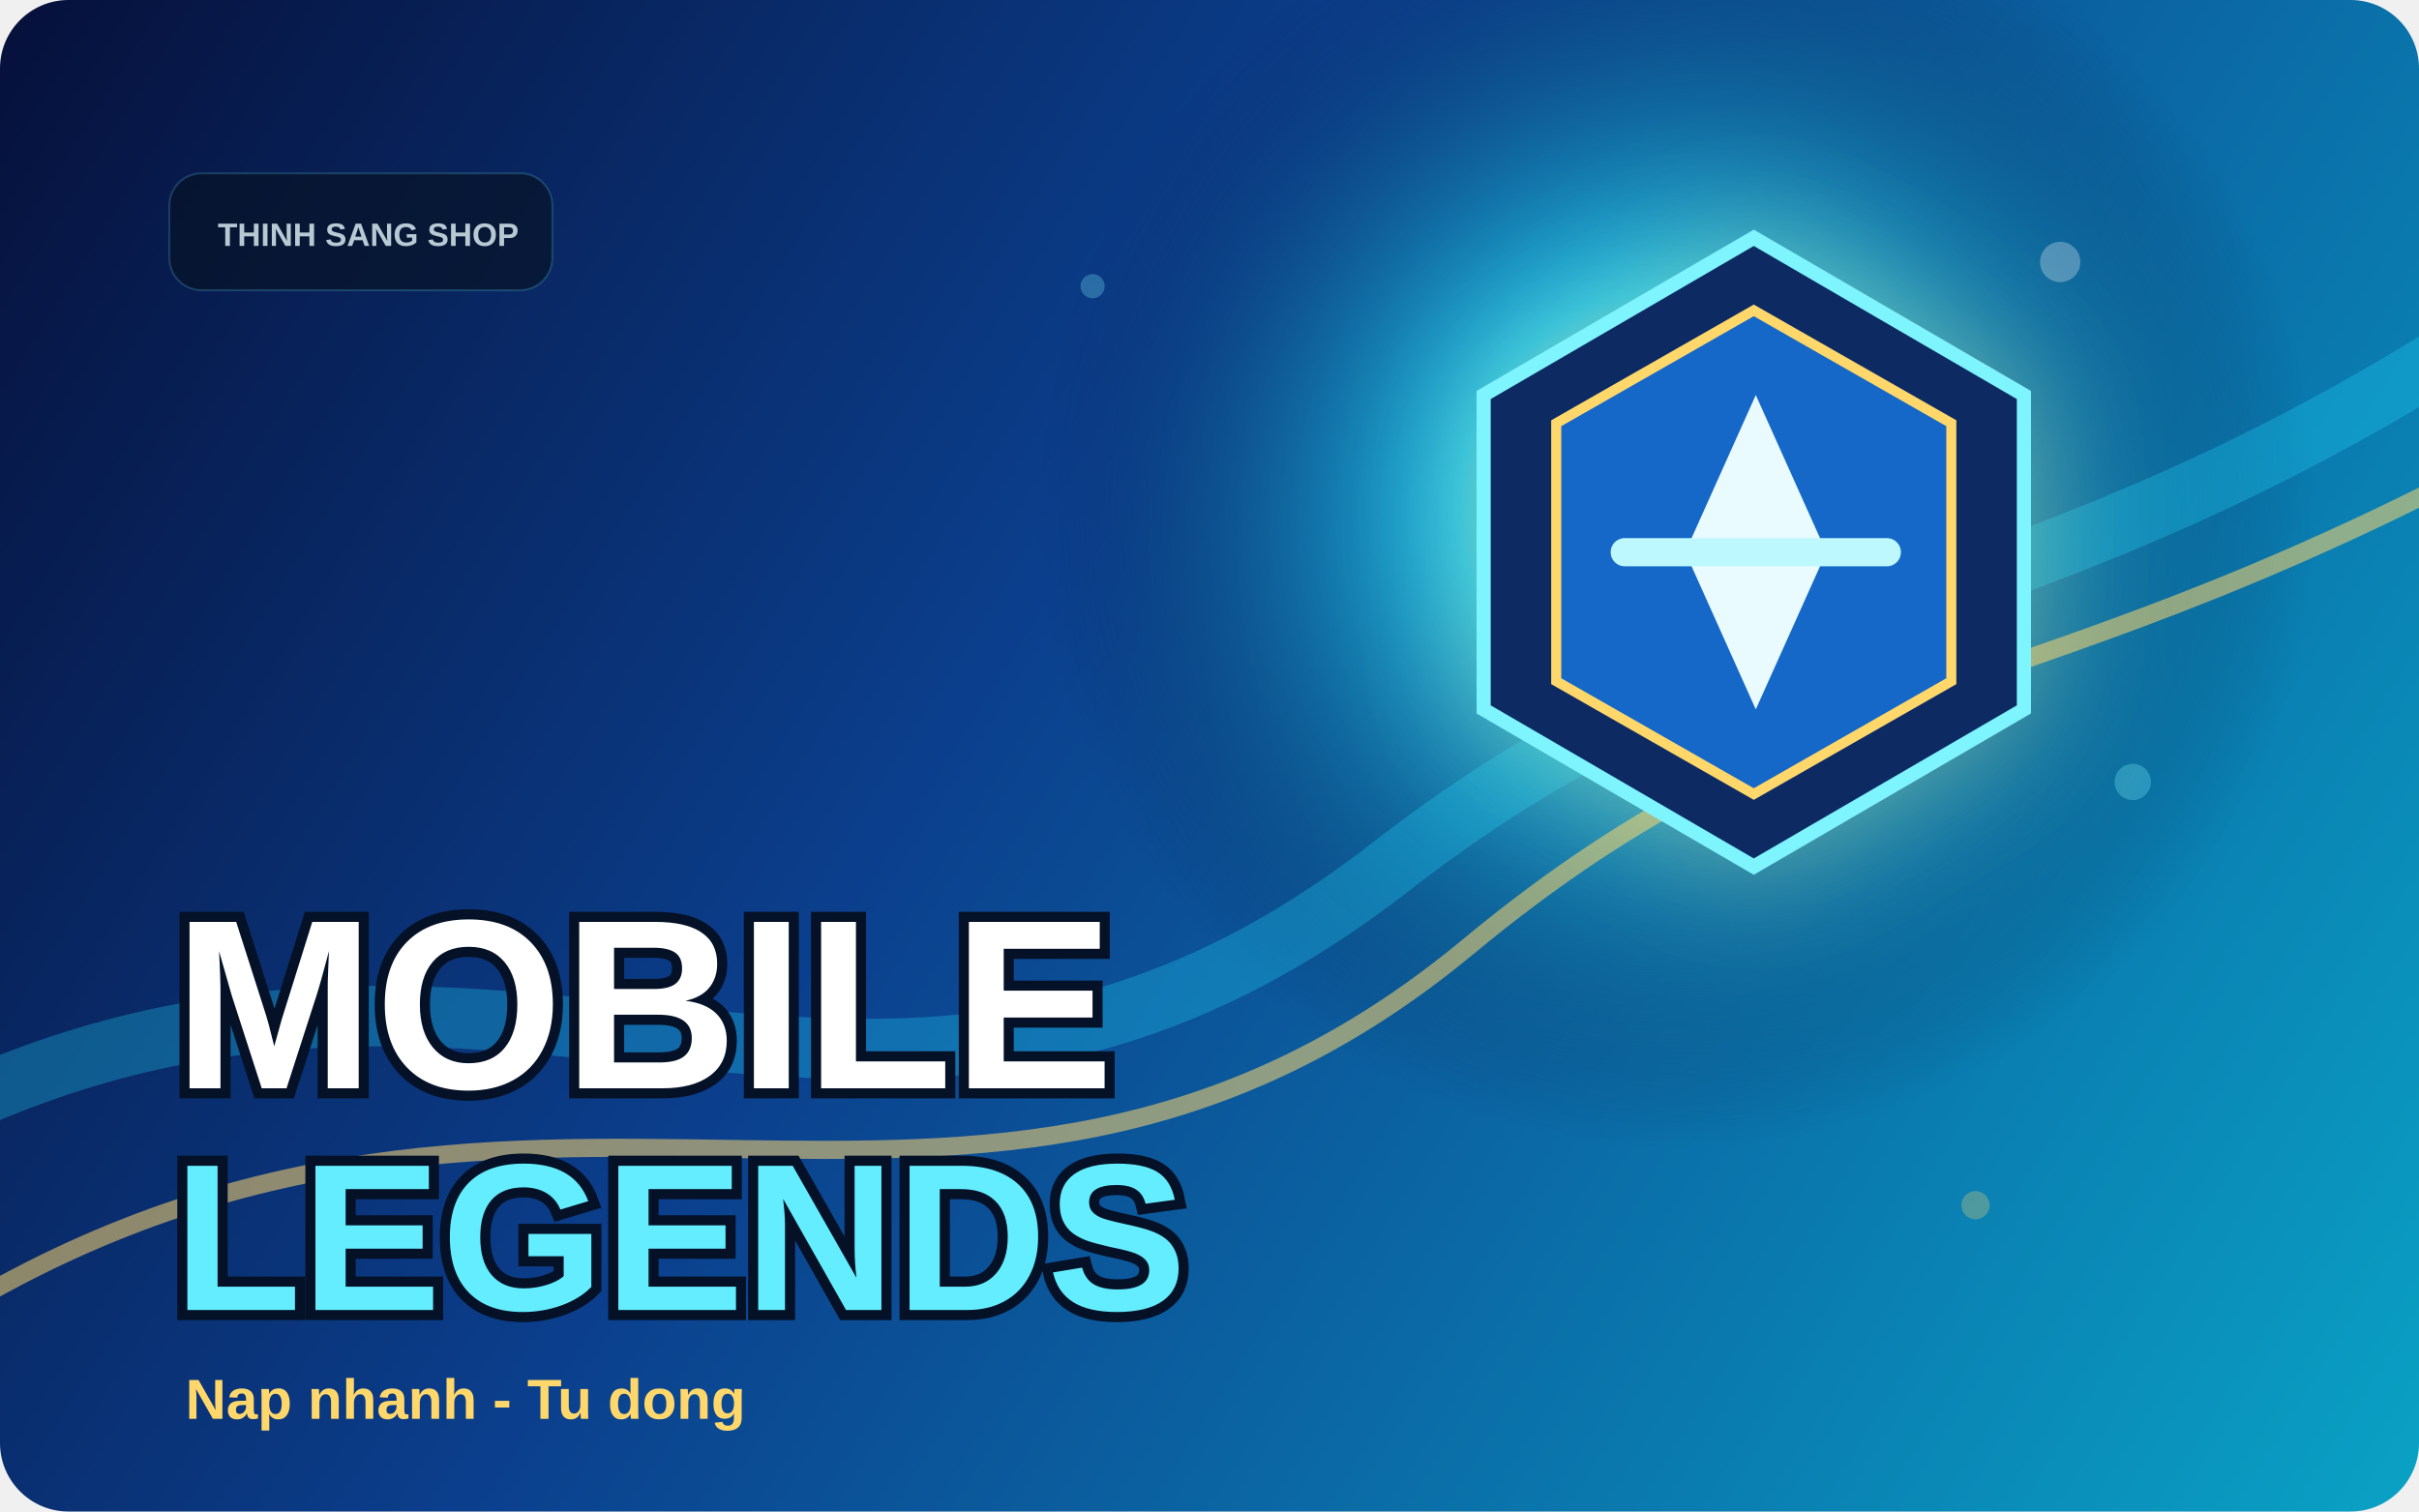
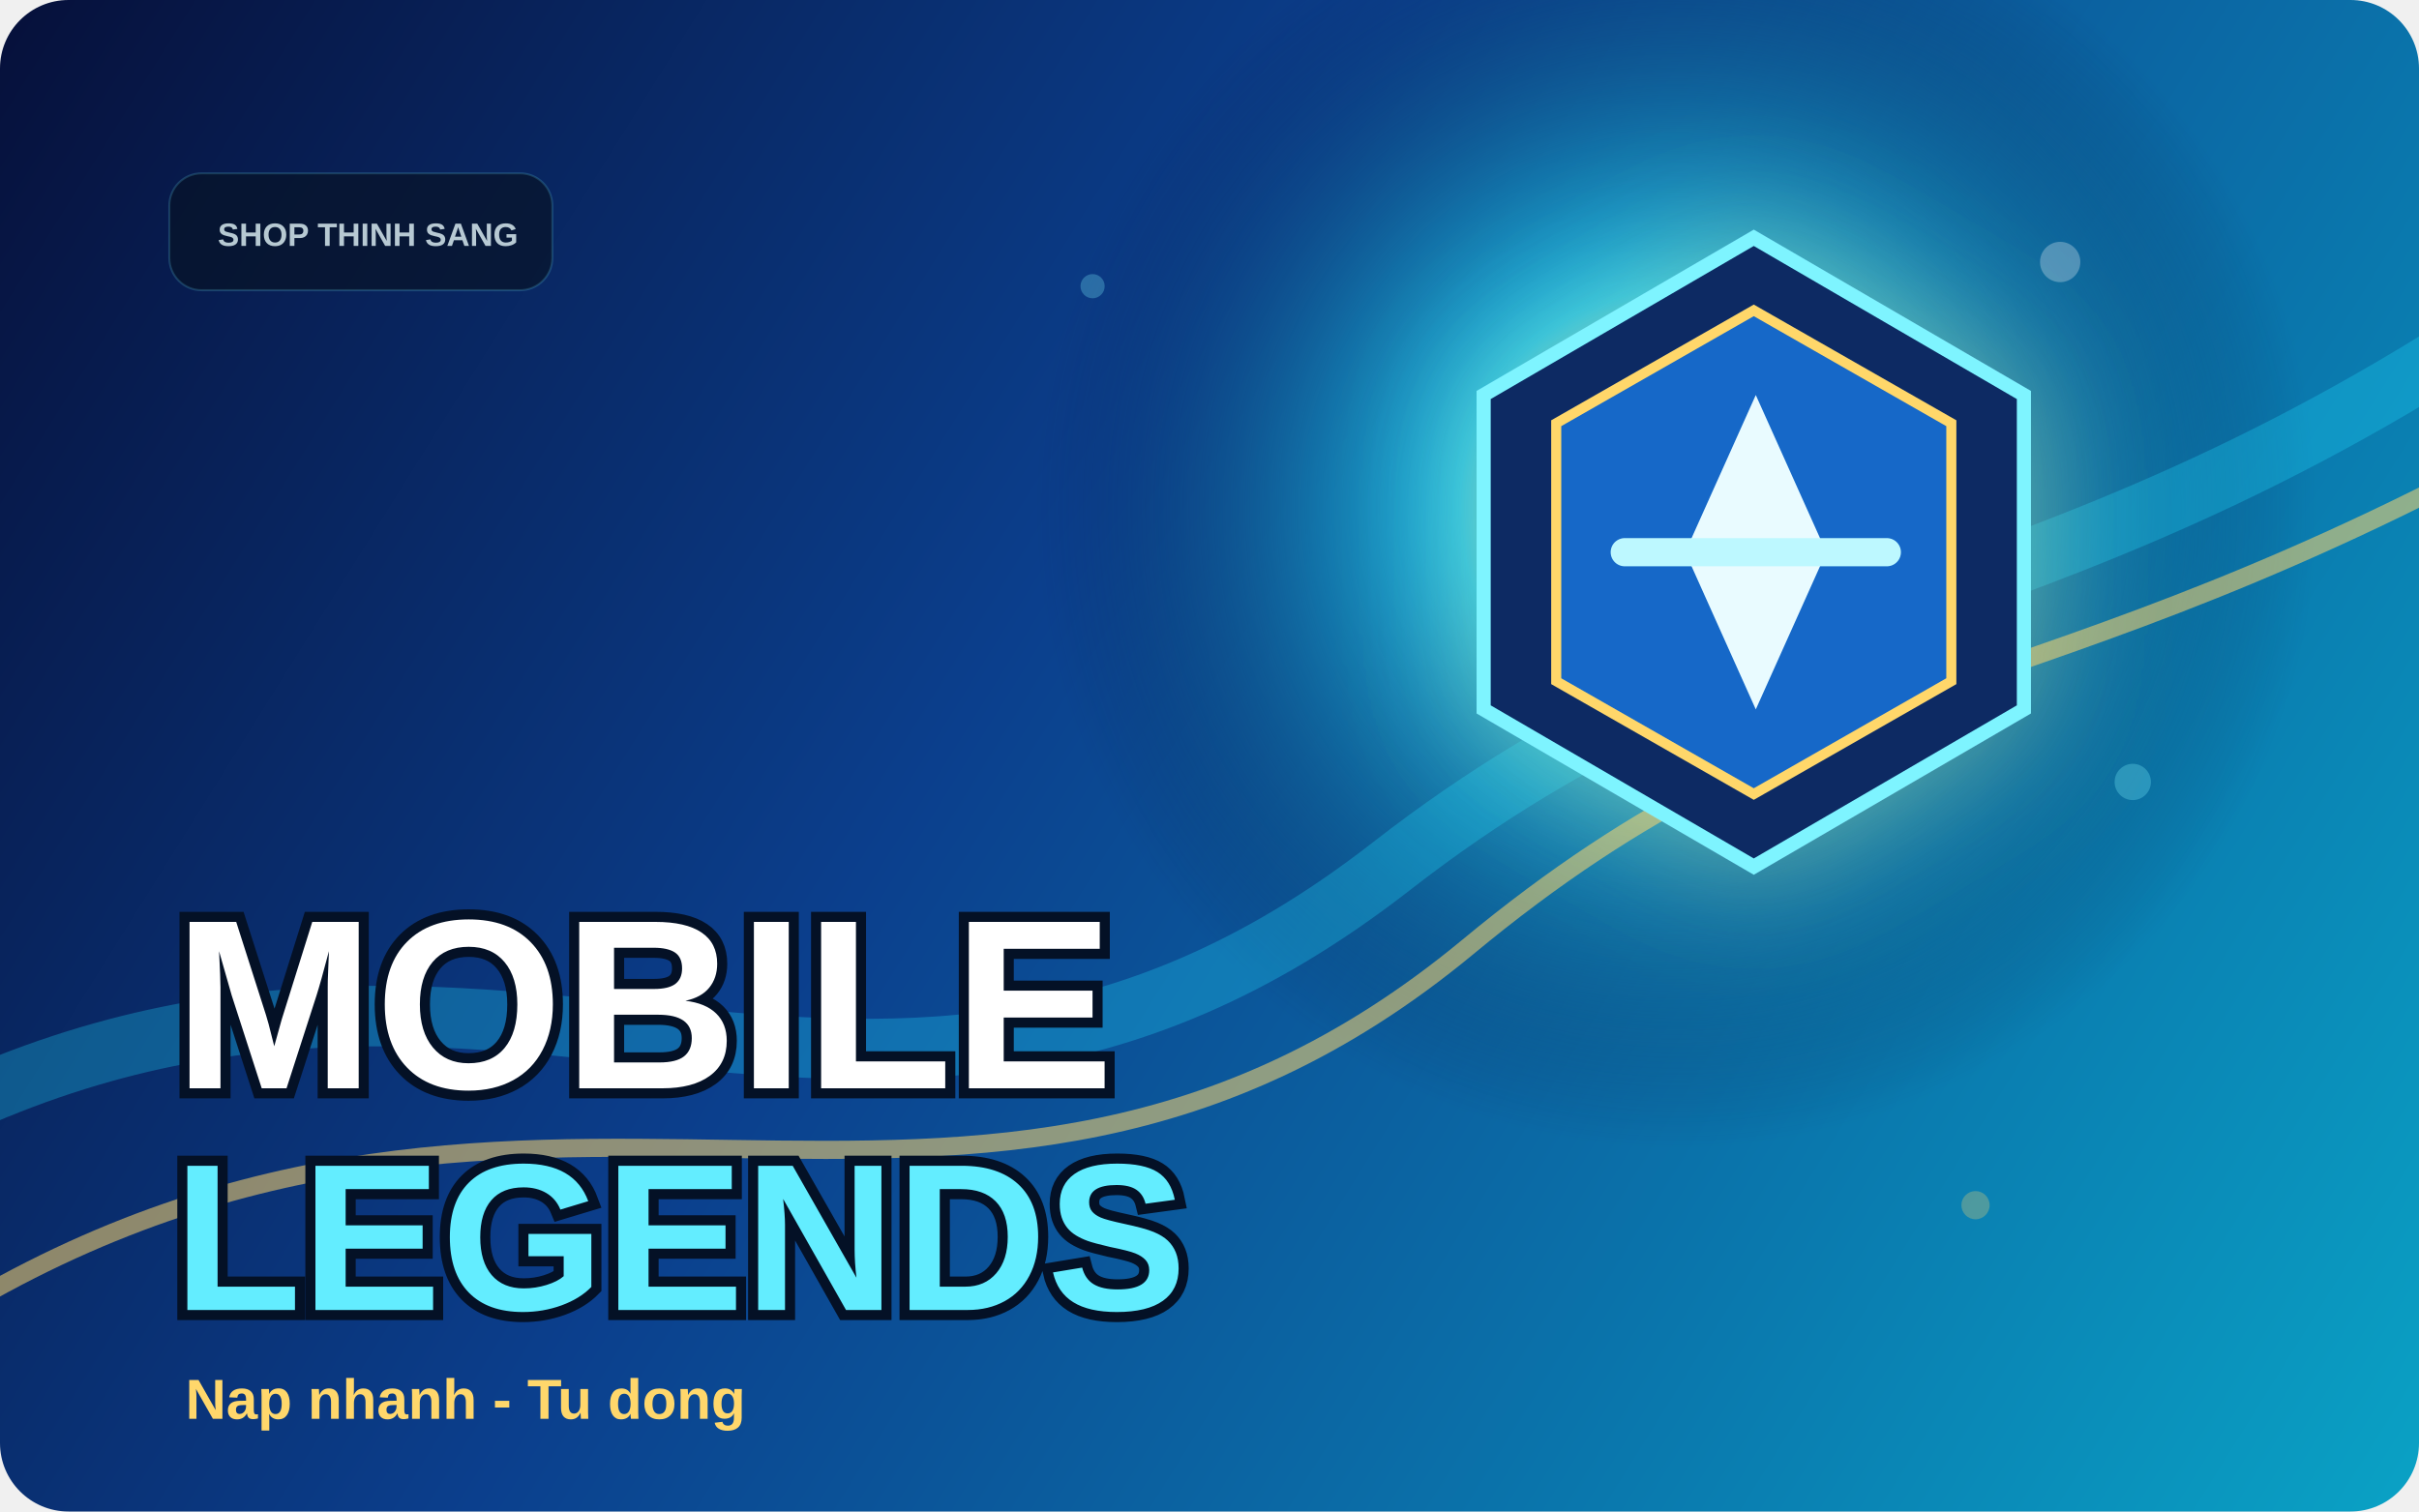
<svg xmlns="http://www.w3.org/2000/svg" width="1200" height="750" viewBox="0 0 1200 750" fill="none">
  <defs>
    <linearGradient id="bg" x1="0" y1="0" x2="1200" y2="750" gradientUnits="userSpaceOnUse">
      <stop stop-color="#06103a" />
      <stop offset="0.42" stop-color="#0b3f8d" />
      <stop offset="1" stop-color="#0aa2c5" />
    </linearGradient>
    <radialGradient id="flare" cx="0" cy="0" r="1" gradientUnits="userSpaceOnUse" gradientTransform="translate(832 252) rotate(90) scale(318)">
      <stop stop-color="#fff3a5" />
      <stop offset="0.34" stop-color="#22ddff" stop-opacity="0.8" />
      <stop offset="1" stop-color="#06103a" stop-opacity="0" />
    </radialGradient>
    <filter id="glow" x="-30%" y="-30%" width="160%" height="160%" color-interpolation-filters="sRGB">
      <feDropShadow dx="0" dy="0" stdDeviation="14" flood-color="#22ddff" flood-opacity="0.8" />
      <feDropShadow dx="0" dy="0" stdDeviation="32" flood-color="#ffd76b" flood-opacity="0.36" />
    </filter>
  </defs>
  <rect width="1200" height="750" rx="34" fill="url(#bg)" />
  <rect width="1200" height="750" rx="34" fill="url(#flare)" />
  <path d="M-80 580C230 392 420 640 690 430C880 282 1018 318 1280 132" stroke="#22ddff" stroke-width="30" stroke-opacity="0.28" fill="none" />
  <path d="M-40 662C260 468 480 675 728 470C904 324 1005 358 1270 210" stroke="#ffd76b" stroke-width="9" stroke-opacity="0.54" fill="none" />
  <g filter="url(#glow)" transform="translate(720 118)">
    <path d="M150 0L284 78L284 234L150 312L16 234L16 78L150 0Z" fill="#0c2b64" stroke="#7ef4ff" stroke-width="7" />
    <path d="M150 36L248 92L248 220L150 276L52 220L52 92L150 36Z" fill="#1367c8" stroke="#ffd76b" stroke-width="5" />
    <path d="M151 78L186 156L151 234L116 156L151 78Z" fill="#e9fbff" />
    <path d="M86 156H216" stroke="#bdf8ff" stroke-width="14" stroke-linecap="round" />
  </g>
  <g opacity="0.28">
    <circle cx="1022" cy="130" r="10" fill="#ffffff" />
    <circle cx="980" cy="598" r="7" fill="#ffd76b" />
    <circle cx="542" cy="142" r="6" fill="#7ef4ff" />
    <circle cx="1058" cy="388" r="9" fill="#7ef4ff" />
  </g>
  <g transform="translate(84 86)">
    <rect width="190" height="58" rx="16" fill="#061226" fill-opacity="0.68" stroke="#72f0ff" stroke-opacity="0.18" />
-     <text x="24" y="36" font-family="Arial, sans-serif" font-size="16" font-weight="800" fill="#e8fbff" opacity="0.78">THINH SANG SHOP</text>
+     <text x="24" y="36" font-family="Arial, sans-serif" font-size="16" font-weight="800" fill="#e8fbff" opacity="0.78">SHOP THINH SANG</text>
  </g>
  <text x="86" y="540" font-family="Arial Black, Arial, sans-serif" font-size="120" font-weight="900" fill="#ffffff" stroke="#041126" stroke-width="10" paint-order="stroke fill">MOBILE</text>
  <text x="86" y="650" font-family="Arial Black, Arial, sans-serif" font-size="104" font-weight="900" fill="#63edff" stroke="#041126" stroke-width="10" paint-order="stroke fill">LEGENDS</text>
  <text x="92" y="704" font-family="Arial, sans-serif" font-size="28" font-weight="800" fill="#ffd76b">Nap nhanh - Tu dong</text>
</svg>
